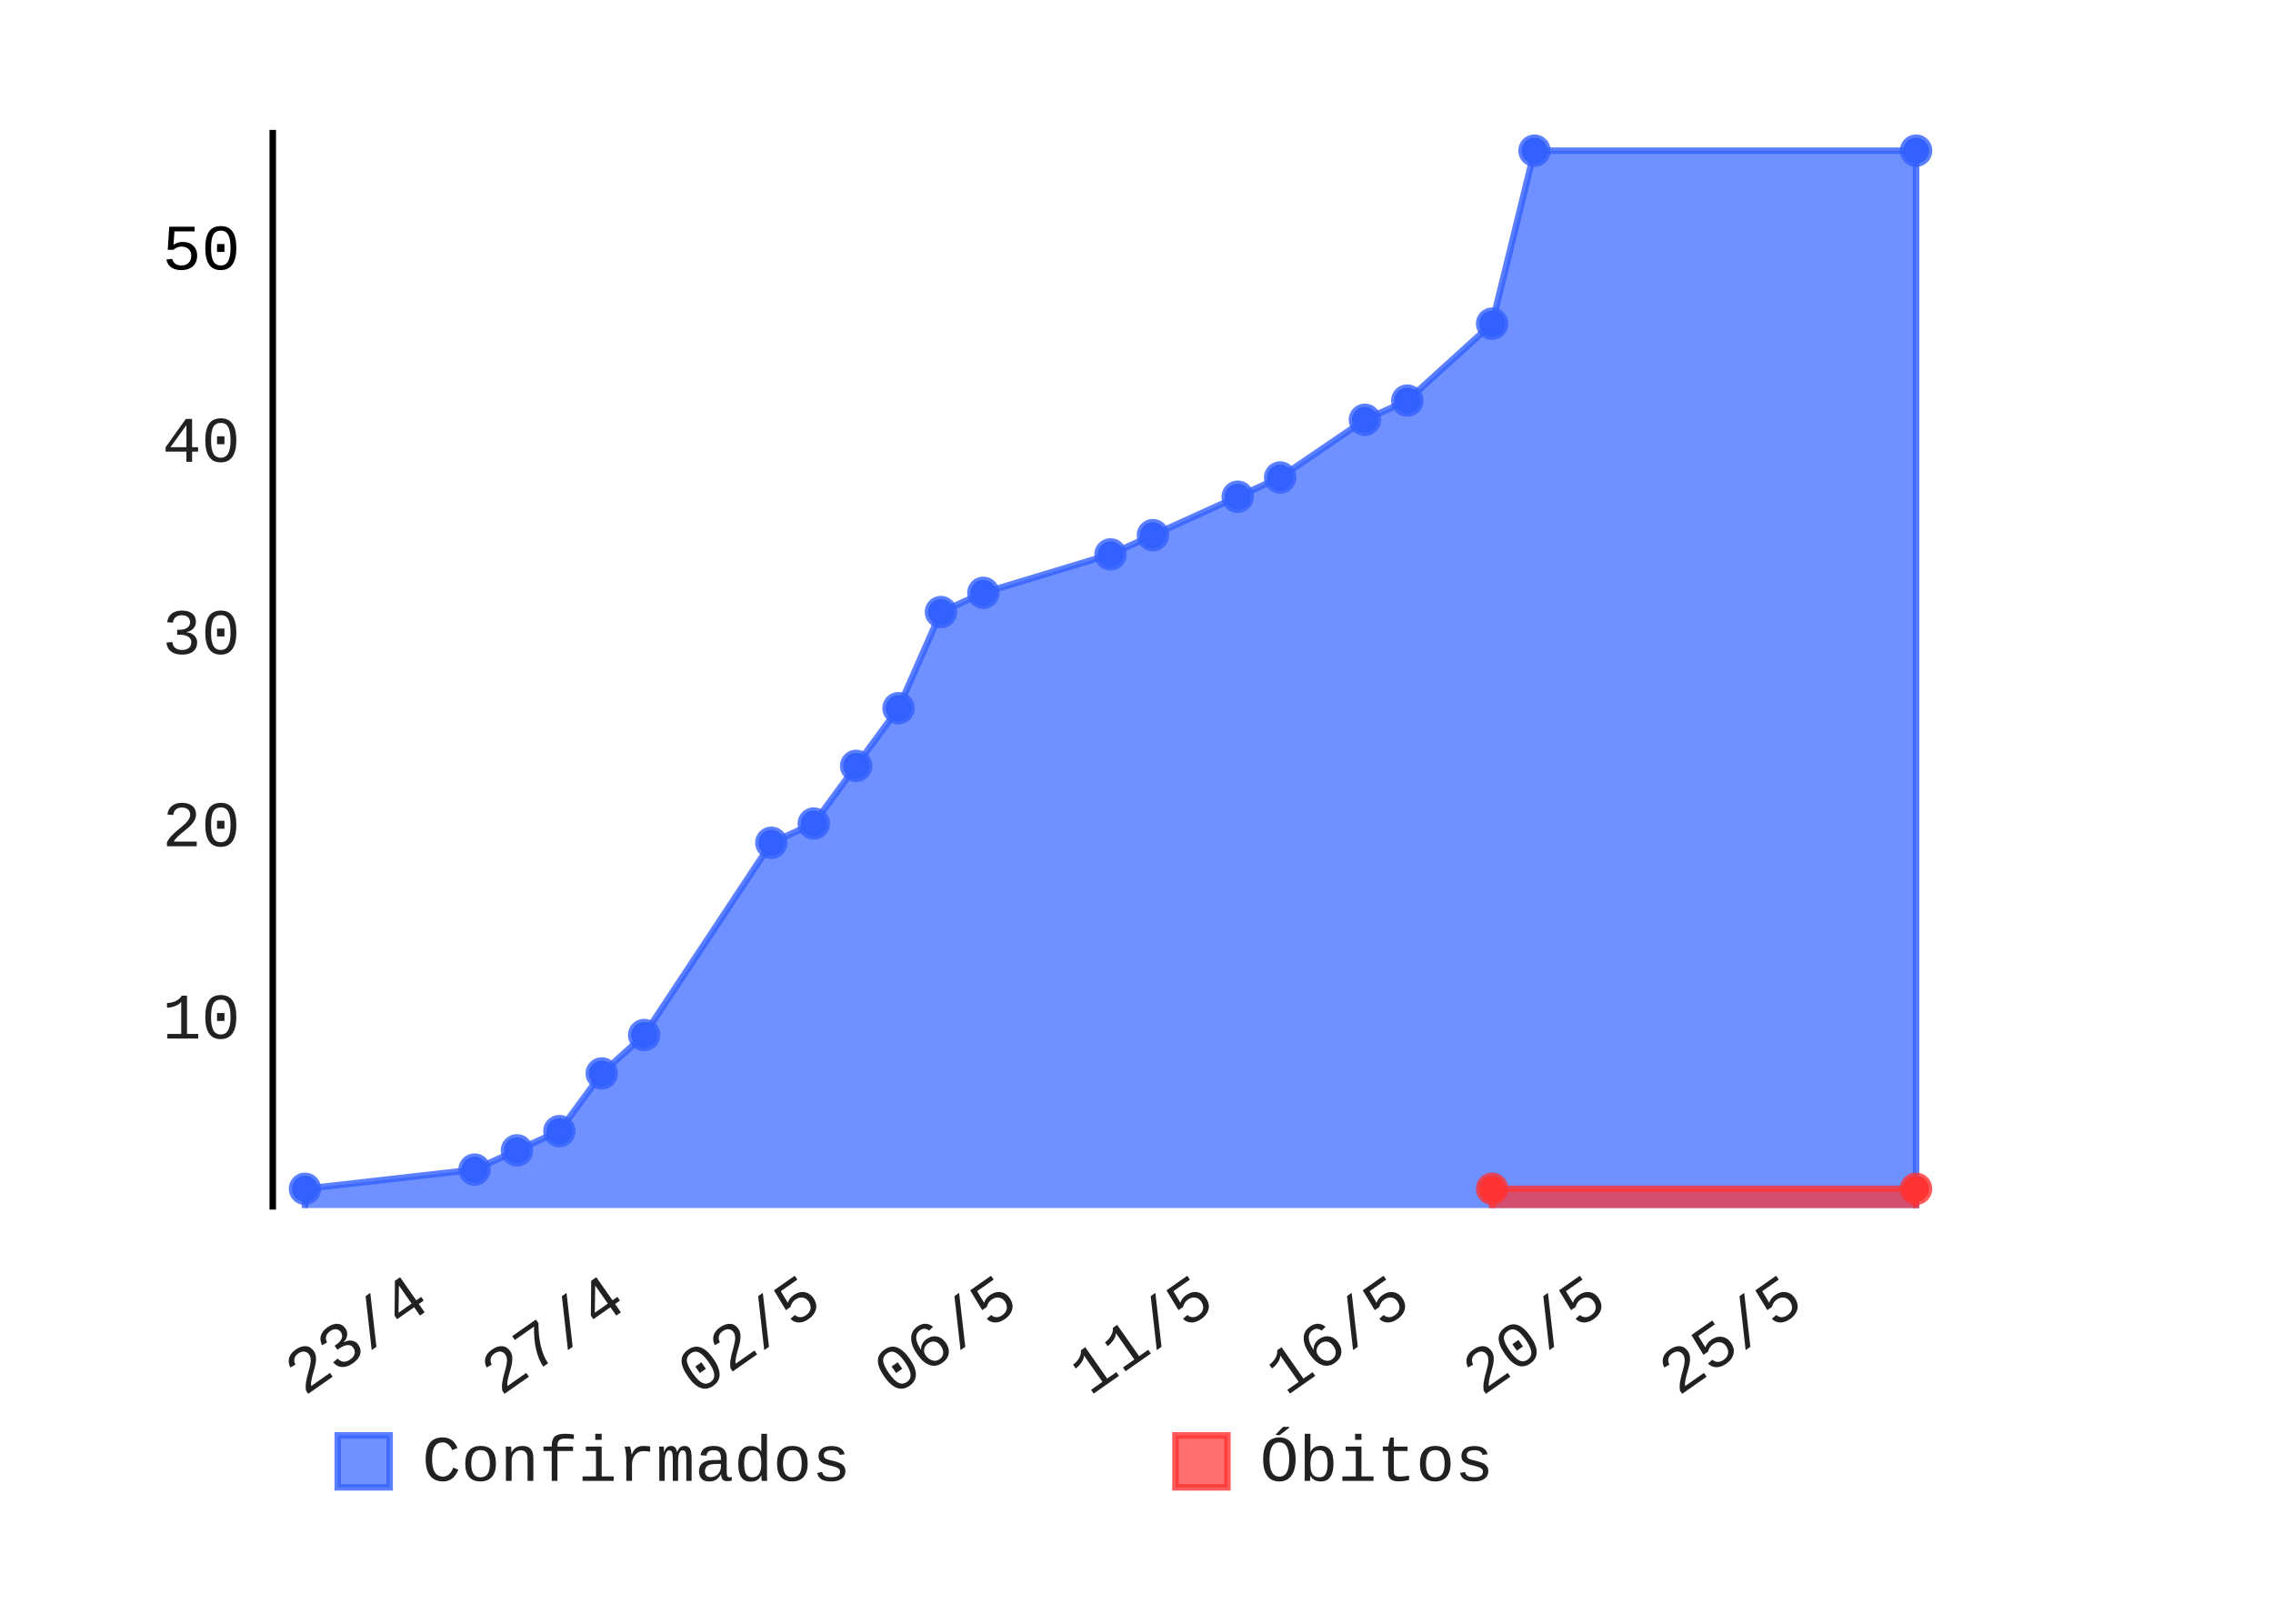
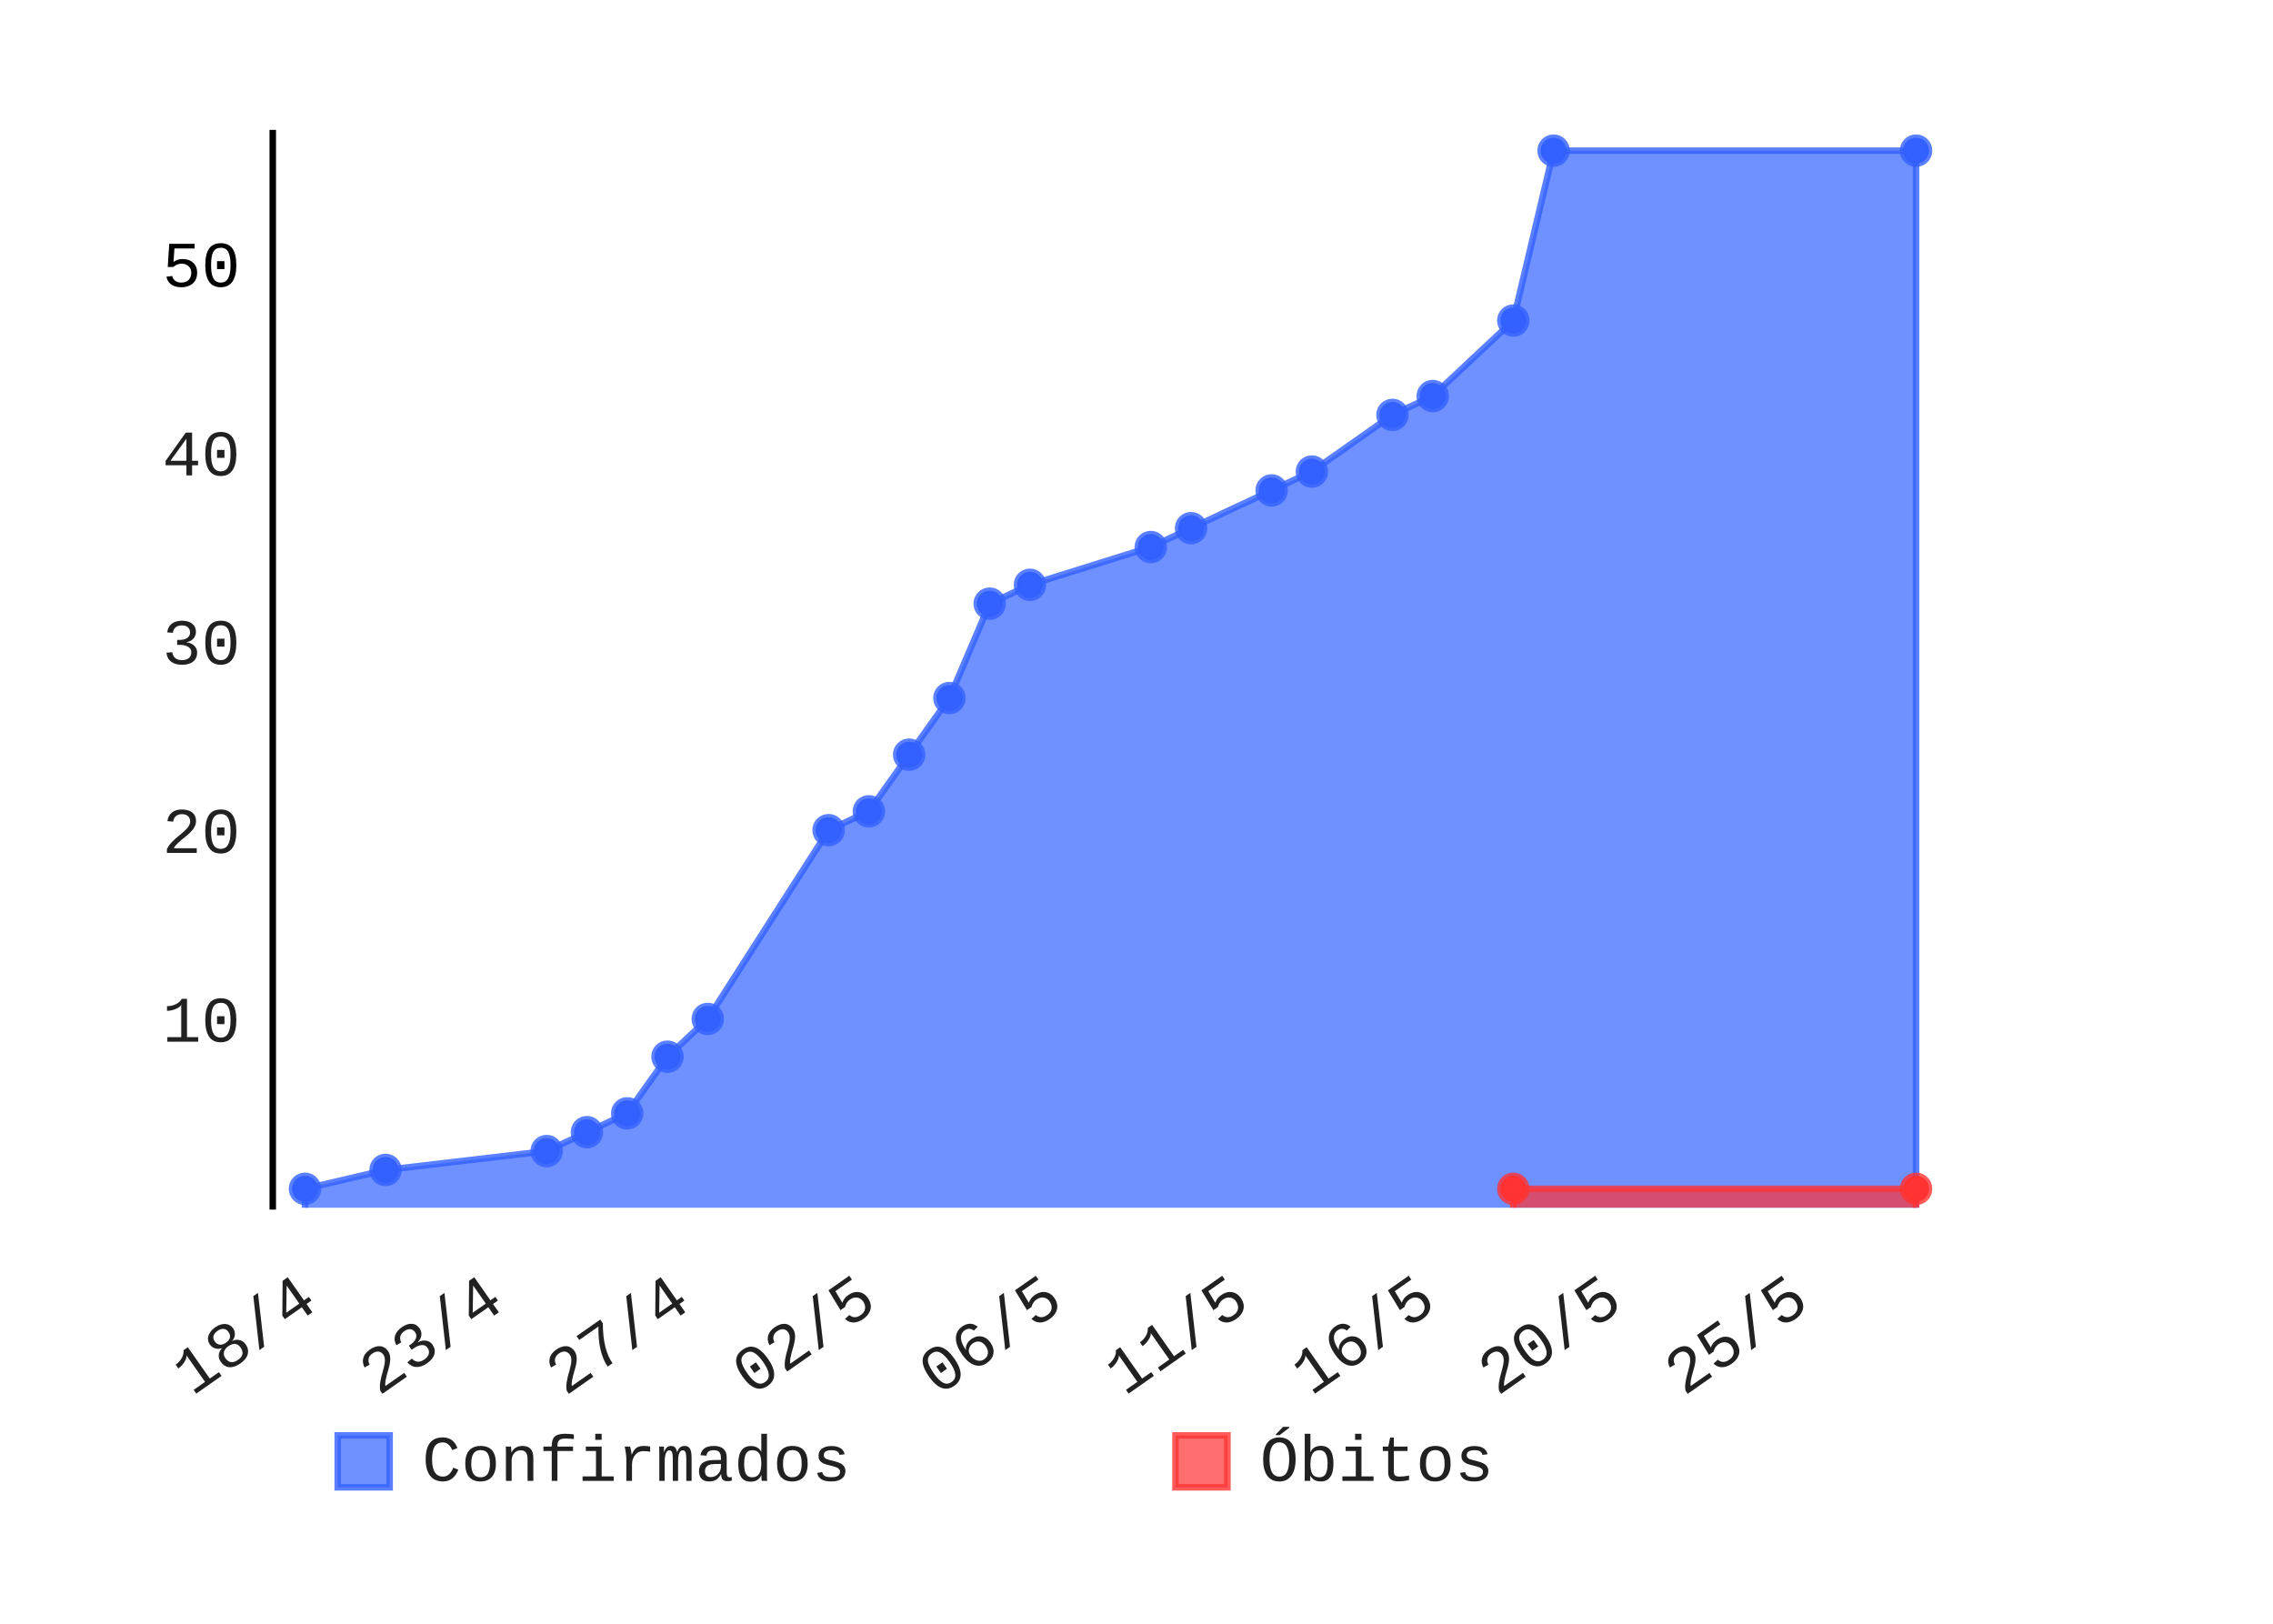
- <svg xmlns="http://www.w3.org/2000/svg" id="chart-0c1bac3a-5895-43b5-a638-be90dae59ec9" class="pygal-chart" viewBox="0 0 350 250" width="350" height="250">
+ <svg xmlns="http://www.w3.org/2000/svg" id="chart-23643789-cadc-49d3-855f-63bdaadd5190" class="pygal-chart" viewBox="0 0 350 250" width="350" height="250">
  <defs>
-     <style type="text/css">#chart-0c1bac3a-5895-43b5-a638-be90dae59ec9{-webkit-user-select:none;-webkit-font-smoothing:antialiased;font-family:Consolas,"Liberation Mono",Menlo,Courier,monospace}#chart-0c1bac3a-5895-43b5-a638-be90dae59ec9 .title{font-family:Consolas,"Liberation Mono",Menlo,Courier,monospace;font-size:8px}#chart-0c1bac3a-5895-43b5-a638-be90dae59ec9 .legends .legend text{font-family:Consolas,"Liberation Mono",Menlo,Courier,monospace;font-size:10px}#chart-0c1bac3a-5895-43b5-a638-be90dae59ec9 .axis text{font-family:Consolas,"Liberation Mono",Menlo,Courier,monospace;font-size:10px}#chart-0c1bac3a-5895-43b5-a638-be90dae59ec9 .axis text.major{font-family:Consolas,"Liberation Mono",Menlo,Courier,monospace;font-size:10px}#chart-0c1bac3a-5895-43b5-a638-be90dae59ec9 .text-overlay text.value{font-family:Consolas,"Liberation Mono",Menlo,Courier,monospace;font-size:16px}#chart-0c1bac3a-5895-43b5-a638-be90dae59ec9 .text-overlay text.label{font-family:Consolas,"Liberation Mono",Menlo,Courier,monospace;font-size:10px}#chart-0c1bac3a-5895-43b5-a638-be90dae59ec9 .tooltip{font-family:Consolas,"Liberation Mono",Menlo,Courier,monospace;font-size:12px}#chart-0c1bac3a-5895-43b5-a638-be90dae59ec9 text.no_data{font-family:Consolas,"Liberation Mono",Menlo,Courier,monospace;font-size:64px}
- #chart-0c1bac3a-5895-43b5-a638-be90dae59ec9{background-color:transparent}#chart-0c1bac3a-5895-43b5-a638-be90dae59ec9 path,#chart-0c1bac3a-5895-43b5-a638-be90dae59ec9 line,#chart-0c1bac3a-5895-43b5-a638-be90dae59ec9 rect,#chart-0c1bac3a-5895-43b5-a638-be90dae59ec9 circle{-webkit-transition:150ms;-moz-transition:150ms;transition:150ms}#chart-0c1bac3a-5895-43b5-a638-be90dae59ec9 .graph &gt; .background{fill:transparent}#chart-0c1bac3a-5895-43b5-a638-be90dae59ec9 .plot &gt; .background{fill:rgba(255,255,255,1)}#chart-0c1bac3a-5895-43b5-a638-be90dae59ec9 .graph{fill:rgba(0,0,0,.87)}#chart-0c1bac3a-5895-43b5-a638-be90dae59ec9 text.no_data{fill:rgba(0,0,0,1)}#chart-0c1bac3a-5895-43b5-a638-be90dae59ec9 .title{fill:rgba(0,0,0,1)}#chart-0c1bac3a-5895-43b5-a638-be90dae59ec9 .legends .legend text{fill:rgba(0,0,0,.87)}#chart-0c1bac3a-5895-43b5-a638-be90dae59ec9 .legends .legend:hover text{fill:rgba(0,0,0,1)}#chart-0c1bac3a-5895-43b5-a638-be90dae59ec9 .axis .line{stroke:rgba(0,0,0,1)}#chart-0c1bac3a-5895-43b5-a638-be90dae59ec9 .axis .guide.line{stroke:rgba(0,0,0,.54)}#chart-0c1bac3a-5895-43b5-a638-be90dae59ec9 .axis .major.line{stroke:rgba(0,0,0,.87)}#chart-0c1bac3a-5895-43b5-a638-be90dae59ec9 .axis text.major{fill:rgba(0,0,0,1)}#chart-0c1bac3a-5895-43b5-a638-be90dae59ec9 .axis.y .guides:hover .guide.line,#chart-0c1bac3a-5895-43b5-a638-be90dae59ec9 .line-graph .axis.x .guides:hover .guide.line,#chart-0c1bac3a-5895-43b5-a638-be90dae59ec9 .stackedline-graph .axis.x .guides:hover .guide.line,#chart-0c1bac3a-5895-43b5-a638-be90dae59ec9 .xy-graph .axis.x .guides:hover .guide.line{stroke:rgba(0,0,0,1)}#chart-0c1bac3a-5895-43b5-a638-be90dae59ec9 .axis .guides:hover text{fill:rgba(0,0,0,1)}#chart-0c1bac3a-5895-43b5-a638-be90dae59ec9 .reactive{fill-opacity:.7;stroke-opacity:.8}#chart-0c1bac3a-5895-43b5-a638-be90dae59ec9 .ci{stroke:rgba(0,0,0,.87)}#chart-0c1bac3a-5895-43b5-a638-be90dae59ec9 .reactive.active,#chart-0c1bac3a-5895-43b5-a638-be90dae59ec9 .active .reactive{fill-opacity:.8;stroke-opacity:.9;stroke-width:4}#chart-0c1bac3a-5895-43b5-a638-be90dae59ec9 .ci .reactive.active{stroke-width:1.5}#chart-0c1bac3a-5895-43b5-a638-be90dae59ec9 .series text{fill:rgba(0,0,0,1)}#chart-0c1bac3a-5895-43b5-a638-be90dae59ec9 .tooltip rect{fill:rgba(255,255,255,1);stroke:rgba(0,0,0,1);-webkit-transition:opacity 150ms;-moz-transition:opacity 150ms;transition:opacity 150ms}#chart-0c1bac3a-5895-43b5-a638-be90dae59ec9 .tooltip .label{fill:rgba(0,0,0,.87)}#chart-0c1bac3a-5895-43b5-a638-be90dae59ec9 .tooltip .label{fill:rgba(0,0,0,.87)}#chart-0c1bac3a-5895-43b5-a638-be90dae59ec9 .tooltip .legend{font-size:.8em;fill:rgba(0,0,0,.54)}#chart-0c1bac3a-5895-43b5-a638-be90dae59ec9 .tooltip .x_label{font-size:.6em;fill:rgba(0,0,0,1)}#chart-0c1bac3a-5895-43b5-a638-be90dae59ec9 .tooltip .xlink{font-size:.5em;text-decoration:underline}#chart-0c1bac3a-5895-43b5-a638-be90dae59ec9 .tooltip .value{font-size:1.5em}#chart-0c1bac3a-5895-43b5-a638-be90dae59ec9 .bound{font-size:.5em}#chart-0c1bac3a-5895-43b5-a638-be90dae59ec9 .max-value{font-size:.75em;fill:rgba(0,0,0,.54)}#chart-0c1bac3a-5895-43b5-a638-be90dae59ec9 .map-element{fill:rgba(255,255,255,1);stroke:rgba(0,0,0,.54) !important}#chart-0c1bac3a-5895-43b5-a638-be90dae59ec9 .map-element .reactive{fill-opacity:inherit;stroke-opacity:inherit}#chart-0c1bac3a-5895-43b5-a638-be90dae59ec9 .color-0,#chart-0c1bac3a-5895-43b5-a638-be90dae59ec9 .color-0 a:visited{stroke:#3361FF;fill:#3361FF}#chart-0c1bac3a-5895-43b5-a638-be90dae59ec9 .color-1,#chart-0c1bac3a-5895-43b5-a638-be90dae59ec9 .color-1 a:visited{stroke:#FF3333;fill:#FF3333}#chart-0c1bac3a-5895-43b5-a638-be90dae59ec9 .text-overlay .color-0 text{fill:black}#chart-0c1bac3a-5895-43b5-a638-be90dae59ec9 .text-overlay .color-1 text{fill:black}
- #chart-0c1bac3a-5895-43b5-a638-be90dae59ec9 text.no_data{text-anchor:middle}#chart-0c1bac3a-5895-43b5-a638-be90dae59ec9 .guide.line{fill:none}#chart-0c1bac3a-5895-43b5-a638-be90dae59ec9 .centered{text-anchor:middle}#chart-0c1bac3a-5895-43b5-a638-be90dae59ec9 .title{text-anchor:middle}#chart-0c1bac3a-5895-43b5-a638-be90dae59ec9 .legends .legend text{fill-opacity:1}#chart-0c1bac3a-5895-43b5-a638-be90dae59ec9 .axis.x text{text-anchor:middle}#chart-0c1bac3a-5895-43b5-a638-be90dae59ec9 .axis.x:not(.web) text[transform]{text-anchor:start}#chart-0c1bac3a-5895-43b5-a638-be90dae59ec9 .axis.x:not(.web) text[transform].backwards{text-anchor:end}#chart-0c1bac3a-5895-43b5-a638-be90dae59ec9 .axis.y text{text-anchor:end}#chart-0c1bac3a-5895-43b5-a638-be90dae59ec9 .axis.y text[transform].backwards{text-anchor:start}#chart-0c1bac3a-5895-43b5-a638-be90dae59ec9 .axis.y2 text{text-anchor:start}#chart-0c1bac3a-5895-43b5-a638-be90dae59ec9 .axis.y2 text[transform].backwards{text-anchor:end}#chart-0c1bac3a-5895-43b5-a638-be90dae59ec9 .axis .guide.line{stroke-dasharray:4,4}#chart-0c1bac3a-5895-43b5-a638-be90dae59ec9 .axis .major.guide.line{stroke-dasharray:6,6}#chart-0c1bac3a-5895-43b5-a638-be90dae59ec9 .horizontal .axis.y .guide.line,#chart-0c1bac3a-5895-43b5-a638-be90dae59ec9 .horizontal .axis.y2 .guide.line,#chart-0c1bac3a-5895-43b5-a638-be90dae59ec9 .vertical .axis.x .guide.line{opacity:0}#chart-0c1bac3a-5895-43b5-a638-be90dae59ec9 .horizontal .axis.always_show .guide.line,#chart-0c1bac3a-5895-43b5-a638-be90dae59ec9 .vertical .axis.always_show .guide.line{opacity:1 !important}#chart-0c1bac3a-5895-43b5-a638-be90dae59ec9 .axis.y .guides:hover .guide.line,#chart-0c1bac3a-5895-43b5-a638-be90dae59ec9 .axis.y2 .guides:hover .guide.line,#chart-0c1bac3a-5895-43b5-a638-be90dae59ec9 .axis.x .guides:hover .guide.line{opacity:1}#chart-0c1bac3a-5895-43b5-a638-be90dae59ec9 .axis .guides:hover text{opacity:1}#chart-0c1bac3a-5895-43b5-a638-be90dae59ec9 .nofill{fill:none}#chart-0c1bac3a-5895-43b5-a638-be90dae59ec9 .subtle-fill{fill-opacity:.2}#chart-0c1bac3a-5895-43b5-a638-be90dae59ec9 .dot{stroke-width:1px;fill-opacity:1}#chart-0c1bac3a-5895-43b5-a638-be90dae59ec9 .dot.active{stroke-width:5px}#chart-0c1bac3a-5895-43b5-a638-be90dae59ec9 .dot.negative{fill:transparent}#chart-0c1bac3a-5895-43b5-a638-be90dae59ec9 text,#chart-0c1bac3a-5895-43b5-a638-be90dae59ec9 tspan{stroke:none !important}#chart-0c1bac3a-5895-43b5-a638-be90dae59ec9 .series text.active{opacity:1}#chart-0c1bac3a-5895-43b5-a638-be90dae59ec9 .tooltip rect{fill-opacity:.95;stroke-width:.5}#chart-0c1bac3a-5895-43b5-a638-be90dae59ec9 .tooltip text{fill-opacity:1}#chart-0c1bac3a-5895-43b5-a638-be90dae59ec9 .showable{visibility:hidden}#chart-0c1bac3a-5895-43b5-a638-be90dae59ec9 .showable.shown{visibility:visible}#chart-0c1bac3a-5895-43b5-a638-be90dae59ec9 .gauge-background{fill:rgba(229,229,229,1);stroke:none}#chart-0c1bac3a-5895-43b5-a638-be90dae59ec9 .bg-lines{stroke:transparent;stroke-width:2px}</style>
+     <style type="text/css">#chart-23643789-cadc-49d3-855f-63bdaadd5190{-webkit-user-select:none;-webkit-font-smoothing:antialiased;font-family:Consolas,"Liberation Mono",Menlo,Courier,monospace}#chart-23643789-cadc-49d3-855f-63bdaadd5190 .title{font-family:Consolas,"Liberation Mono",Menlo,Courier,monospace;font-size:8px}#chart-23643789-cadc-49d3-855f-63bdaadd5190 .legends .legend text{font-family:Consolas,"Liberation Mono",Menlo,Courier,monospace;font-size:10px}#chart-23643789-cadc-49d3-855f-63bdaadd5190 .axis text{font-family:Consolas,"Liberation Mono",Menlo,Courier,monospace;font-size:10px}#chart-23643789-cadc-49d3-855f-63bdaadd5190 .axis text.major{font-family:Consolas,"Liberation Mono",Menlo,Courier,monospace;font-size:10px}#chart-23643789-cadc-49d3-855f-63bdaadd5190 .text-overlay text.value{font-family:Consolas,"Liberation Mono",Menlo,Courier,monospace;font-size:16px}#chart-23643789-cadc-49d3-855f-63bdaadd5190 .text-overlay text.label{font-family:Consolas,"Liberation Mono",Menlo,Courier,monospace;font-size:10px}#chart-23643789-cadc-49d3-855f-63bdaadd5190 .tooltip{font-family:Consolas,"Liberation Mono",Menlo,Courier,monospace;font-size:12px}#chart-23643789-cadc-49d3-855f-63bdaadd5190 text.no_data{font-family:Consolas,"Liberation Mono",Menlo,Courier,monospace;font-size:64px}
+ #chart-23643789-cadc-49d3-855f-63bdaadd5190{background-color:transparent}#chart-23643789-cadc-49d3-855f-63bdaadd5190 path,#chart-23643789-cadc-49d3-855f-63bdaadd5190 line,#chart-23643789-cadc-49d3-855f-63bdaadd5190 rect,#chart-23643789-cadc-49d3-855f-63bdaadd5190 circle{-webkit-transition:150ms;-moz-transition:150ms;transition:150ms}#chart-23643789-cadc-49d3-855f-63bdaadd5190 .graph &gt; .background{fill:transparent}#chart-23643789-cadc-49d3-855f-63bdaadd5190 .plot &gt; .background{fill:rgba(255,255,255,1)}#chart-23643789-cadc-49d3-855f-63bdaadd5190 .graph{fill:rgba(0,0,0,.87)}#chart-23643789-cadc-49d3-855f-63bdaadd5190 text.no_data{fill:rgba(0,0,0,1)}#chart-23643789-cadc-49d3-855f-63bdaadd5190 .title{fill:rgba(0,0,0,1)}#chart-23643789-cadc-49d3-855f-63bdaadd5190 .legends .legend text{fill:rgba(0,0,0,.87)}#chart-23643789-cadc-49d3-855f-63bdaadd5190 .legends .legend:hover text{fill:rgba(0,0,0,1)}#chart-23643789-cadc-49d3-855f-63bdaadd5190 .axis .line{stroke:rgba(0,0,0,1)}#chart-23643789-cadc-49d3-855f-63bdaadd5190 .axis .guide.line{stroke:rgba(0,0,0,.54)}#chart-23643789-cadc-49d3-855f-63bdaadd5190 .axis .major.line{stroke:rgba(0,0,0,.87)}#chart-23643789-cadc-49d3-855f-63bdaadd5190 .axis text.major{fill:rgba(0,0,0,1)}#chart-23643789-cadc-49d3-855f-63bdaadd5190 .axis.y .guides:hover .guide.line,#chart-23643789-cadc-49d3-855f-63bdaadd5190 .line-graph .axis.x .guides:hover .guide.line,#chart-23643789-cadc-49d3-855f-63bdaadd5190 .stackedline-graph .axis.x .guides:hover .guide.line,#chart-23643789-cadc-49d3-855f-63bdaadd5190 .xy-graph .axis.x .guides:hover .guide.line{stroke:rgba(0,0,0,1)}#chart-23643789-cadc-49d3-855f-63bdaadd5190 .axis .guides:hover text{fill:rgba(0,0,0,1)}#chart-23643789-cadc-49d3-855f-63bdaadd5190 .reactive{fill-opacity:.7;stroke-opacity:.8}#chart-23643789-cadc-49d3-855f-63bdaadd5190 .ci{stroke:rgba(0,0,0,.87)}#chart-23643789-cadc-49d3-855f-63bdaadd5190 .reactive.active,#chart-23643789-cadc-49d3-855f-63bdaadd5190 .active .reactive{fill-opacity:.8;stroke-opacity:.9;stroke-width:4}#chart-23643789-cadc-49d3-855f-63bdaadd5190 .ci .reactive.active{stroke-width:1.5}#chart-23643789-cadc-49d3-855f-63bdaadd5190 .series text{fill:rgba(0,0,0,1)}#chart-23643789-cadc-49d3-855f-63bdaadd5190 .tooltip rect{fill:rgba(255,255,255,1);stroke:rgba(0,0,0,1);-webkit-transition:opacity 150ms;-moz-transition:opacity 150ms;transition:opacity 150ms}#chart-23643789-cadc-49d3-855f-63bdaadd5190 .tooltip .label{fill:rgba(0,0,0,.87)}#chart-23643789-cadc-49d3-855f-63bdaadd5190 .tooltip .label{fill:rgba(0,0,0,.87)}#chart-23643789-cadc-49d3-855f-63bdaadd5190 .tooltip .legend{font-size:.8em;fill:rgba(0,0,0,.54)}#chart-23643789-cadc-49d3-855f-63bdaadd5190 .tooltip .x_label{font-size:.6em;fill:rgba(0,0,0,1)}#chart-23643789-cadc-49d3-855f-63bdaadd5190 .tooltip .xlink{font-size:.5em;text-decoration:underline}#chart-23643789-cadc-49d3-855f-63bdaadd5190 .tooltip .value{font-size:1.5em}#chart-23643789-cadc-49d3-855f-63bdaadd5190 .bound{font-size:.5em}#chart-23643789-cadc-49d3-855f-63bdaadd5190 .max-value{font-size:.75em;fill:rgba(0,0,0,.54)}#chart-23643789-cadc-49d3-855f-63bdaadd5190 .map-element{fill:rgba(255,255,255,1);stroke:rgba(0,0,0,.54) !important}#chart-23643789-cadc-49d3-855f-63bdaadd5190 .map-element .reactive{fill-opacity:inherit;stroke-opacity:inherit}#chart-23643789-cadc-49d3-855f-63bdaadd5190 .color-0,#chart-23643789-cadc-49d3-855f-63bdaadd5190 .color-0 a:visited{stroke:#3361FF;fill:#3361FF}#chart-23643789-cadc-49d3-855f-63bdaadd5190 .color-1,#chart-23643789-cadc-49d3-855f-63bdaadd5190 .color-1 a:visited{stroke:#FF3333;fill:#FF3333}#chart-23643789-cadc-49d3-855f-63bdaadd5190 .text-overlay .color-0 text{fill:black}#chart-23643789-cadc-49d3-855f-63bdaadd5190 .text-overlay .color-1 text{fill:black}
+ #chart-23643789-cadc-49d3-855f-63bdaadd5190 text.no_data{text-anchor:middle}#chart-23643789-cadc-49d3-855f-63bdaadd5190 .guide.line{fill:none}#chart-23643789-cadc-49d3-855f-63bdaadd5190 .centered{text-anchor:middle}#chart-23643789-cadc-49d3-855f-63bdaadd5190 .title{text-anchor:middle}#chart-23643789-cadc-49d3-855f-63bdaadd5190 .legends .legend text{fill-opacity:1}#chart-23643789-cadc-49d3-855f-63bdaadd5190 .axis.x text{text-anchor:middle}#chart-23643789-cadc-49d3-855f-63bdaadd5190 .axis.x:not(.web) text[transform]{text-anchor:start}#chart-23643789-cadc-49d3-855f-63bdaadd5190 .axis.x:not(.web) text[transform].backwards{text-anchor:end}#chart-23643789-cadc-49d3-855f-63bdaadd5190 .axis.y text{text-anchor:end}#chart-23643789-cadc-49d3-855f-63bdaadd5190 .axis.y text[transform].backwards{text-anchor:start}#chart-23643789-cadc-49d3-855f-63bdaadd5190 .axis.y2 text{text-anchor:start}#chart-23643789-cadc-49d3-855f-63bdaadd5190 .axis.y2 text[transform].backwards{text-anchor:end}#chart-23643789-cadc-49d3-855f-63bdaadd5190 .axis .guide.line{stroke-dasharray:4,4}#chart-23643789-cadc-49d3-855f-63bdaadd5190 .axis .major.guide.line{stroke-dasharray:6,6}#chart-23643789-cadc-49d3-855f-63bdaadd5190 .horizontal .axis.y .guide.line,#chart-23643789-cadc-49d3-855f-63bdaadd5190 .horizontal .axis.y2 .guide.line,#chart-23643789-cadc-49d3-855f-63bdaadd5190 .vertical .axis.x .guide.line{opacity:0}#chart-23643789-cadc-49d3-855f-63bdaadd5190 .horizontal .axis.always_show .guide.line,#chart-23643789-cadc-49d3-855f-63bdaadd5190 .vertical .axis.always_show .guide.line{opacity:1 !important}#chart-23643789-cadc-49d3-855f-63bdaadd5190 .axis.y .guides:hover .guide.line,#chart-23643789-cadc-49d3-855f-63bdaadd5190 .axis.y2 .guides:hover .guide.line,#chart-23643789-cadc-49d3-855f-63bdaadd5190 .axis.x .guides:hover .guide.line{opacity:1}#chart-23643789-cadc-49d3-855f-63bdaadd5190 .axis .guides:hover text{opacity:1}#chart-23643789-cadc-49d3-855f-63bdaadd5190 .nofill{fill:none}#chart-23643789-cadc-49d3-855f-63bdaadd5190 .subtle-fill{fill-opacity:.2}#chart-23643789-cadc-49d3-855f-63bdaadd5190 .dot{stroke-width:1px;fill-opacity:1}#chart-23643789-cadc-49d3-855f-63bdaadd5190 .dot.active{stroke-width:5px}#chart-23643789-cadc-49d3-855f-63bdaadd5190 .dot.negative{fill:transparent}#chart-23643789-cadc-49d3-855f-63bdaadd5190 text,#chart-23643789-cadc-49d3-855f-63bdaadd5190 tspan{stroke:none !important}#chart-23643789-cadc-49d3-855f-63bdaadd5190 .series text.active{opacity:1}#chart-23643789-cadc-49d3-855f-63bdaadd5190 .tooltip rect{fill-opacity:.95;stroke-width:.5}#chart-23643789-cadc-49d3-855f-63bdaadd5190 .tooltip text{fill-opacity:1}#chart-23643789-cadc-49d3-855f-63bdaadd5190 .showable{visibility:hidden}#chart-23643789-cadc-49d3-855f-63bdaadd5190 .showable.shown{visibility:visible}#chart-23643789-cadc-49d3-855f-63bdaadd5190 .gauge-background{fill:rgba(229,229,229,1);stroke:none}#chart-23643789-cadc-49d3-855f-63bdaadd5190 .bg-lines{stroke:transparent;stroke-width:2px}</style>
  </defs>
  <g class="graph datetimeline-graph vertical">
    <rect x="0" y="0" width="350" height="250" class="background" />
    <g transform="translate(42, 20)" class="plot">
      <rect x="0" y="0" width="258.0" height="166.234" class="background" />
      <g class="axis y">
        <g class="guides">
-           <text x="-5" y="139.897" class="">10</text>
+           <text x="-5" y="140.382" class="">10</text>
        </g>
        <g class="guides">
-           <text x="-5" y="110.297" class="">20</text>
+           <text x="-5" y="111.32" class="">20</text>
        </g>
        <g class="guides">
-           <text x="-5" y="80.697" class="">30</text>
+           <text x="-5" y="82.258" class="">30</text>
        </g>
        <g class="guides">
-           <text x="-5" y="51.097" class="">40</text>
+           <text x="-5" y="53.196" class="">40</text>
        </g>
        <g class="guides">
-           <text x="-5" y="21.497" class="major">50</text>
+           <text x="-5" y="24.134" class="major">50</text>
        </g>
      </g>
      <g class="axis x">
        <path d="M0 0 v166.234" class="line" />
        <g class="guides">
-           <path d="M24.547 0 v166.234" class="guide line" />
-           <text x="24.547" y="181.234" class="backwards" transform="rotate(325 24.54656 181.2342)">23/4</text>
+           <path d="M7.259 0 v166.234" class="guide line" />
+           <text x="7.259" y="181.234" class="backwards" transform="rotate(325 7.258547 181.2342)">18/4</text>
        </g>
        <g class="guides">
-           <path d="M54.77 0 v166.234" class="guide line" />
-           <text x="54.77" y="181.234" class="backwards" transform="rotate(325 54.77036 181.2342)">27/4</text>
+           <path d="M35.971 0 v166.234" class="guide line" />
+           <text x="35.971" y="181.234" class="backwards" transform="rotate(325 35.97115 181.2342)">23/4</text>
        </g>
        <g class="guides">
-           <path d="M84.994 0 v166.234" class="guide line" />
-           <text x="84.994" y="181.234" class="backwards" transform="rotate(325 84.99415 181.2342)">02/5</text>
+           <path d="M64.684 0 v166.234" class="guide line" />
+           <text x="64.684" y="181.234" class="backwards" transform="rotate(325 64.68376 181.2342)">27/4</text>
        </g>
        <g class="guides">
-           <path d="M115.218 0 v166.234" class="guide line" />
-           <text x="115.218" y="181.234" class="backwards" transform="rotate(325 115.2179 181.2342)">06/5</text>
+           <path d="M93.396 0 v166.234" class="guide line" />
+           <text x="93.396" y="181.234" class="backwards" transform="rotate(325 93.39637 181.2342)">02/5</text>
        </g>
        <g class="guides">
-           <path d="M145.442 0 v166.234" class="guide line" />
-           <text x="145.442" y="181.234" class="backwards" transform="rotate(325 145.4417 181.2342)">11/5</text>
+           <path d="M122.109 0 v166.234" class="guide line" />
+           <text x="122.109" y="181.234" class="backwards" transform="rotate(325 122.109 181.2342)">06/5</text>
        </g>
        <g class="guides">
-           <path d="M175.666 0 v166.234" class="guide line" />
-           <text x="175.666" y="181.234" class="backwards" transform="rotate(325 175.6655 181.2342)">16/5</text>
+           <path d="M150.822 0 v166.234" class="guide line" />
+           <text x="150.822" y="181.234" class="backwards" transform="rotate(325 150.8216 181.2342)">11/5</text>
        </g>
        <g class="guides">
-           <path d="M205.889 0 v166.234" class="guide line" />
-           <text x="205.889" y="181.234" class="backwards" transform="rotate(325 205.8893 181.2342)">20/5</text>
+           <path d="M179.534 0 v166.234" class="guide line" />
+           <text x="179.534" y="181.234" class="backwards" transform="rotate(325 179.5342 181.2342)">16/5</text>
        </g>
        <g class="guides">
-           <path d="M236.113 0 v166.234" class="guide line" />
-           <text x="236.113" y="181.234" class="backwards" transform="rotate(325 236.1131 181.2342)">25/5</text>
+           <path d="M208.247 0 v166.234" class="guide line" />
+           <text x="208.247" y="181.234" class="backwards" transform="rotate(325 208.2468 181.2342)">20/5</text>
+         </g>
+         <g class="guides">
+           <path d="M236.959 0 v166.234" class="guide line" />
+           <text x="236.959" y="181.234" class="backwards" transform="rotate(325 236.9594 181.2342)">25/5</text>
        </g>
      </g>
      <g class="series serie-0 color-0">
-         <path d="M4.962 165.997 L4.962 163.037 31.075 160.077 37.603 157.117 44.132 154.157 50.66 145.277 57.188 139.357 76.773 109.757 83.302 106.797 89.83 97.917 96.358 89.037 102.887 74.237 109.415 71.277 129 65.357 135.528 62.397 148.585 56.477 155.113 53.517 168.17 44.637 174.698 41.677 187.755 29.837 194.283 3.197 253.038 3.197 253.038 165.997" class="line reactive" />
+         <path d="M4.962 165.944 L4.962 163.037 17.365 160.131 42.173 157.225 48.375 154.319 54.577 151.413 60.779 142.694 66.981 136.882 85.587 107.82 91.788 104.914 97.99 96.195 104.192 87.476 110.394 72.945 116.596 70.039 135.202 64.227 141.404 61.321 153.808 55.508 160.01 52.602 172.413 43.883 178.615 40.977 191.019 29.353 197.221 3.197 253.038 3.197 253.038 165.944" class="line reactive" />
      </g>
      <g class="series serie-1 color-1">
-         <path d="M187.755 165.997 L187.755 163.037 253.038 163.037 253.038 165.997" class="line reactive" />
+         <path d="M191.019 165.944 L191.019 163.037 253.038 163.037 253.038 165.944" class="line reactive" />
      </g>
    </g>
    <g class="titles" />
    <g transform="translate(42, 20)" class="plot overlay">
      <g class="series serie-0 color-0">
        <g class="dots">
          <circle cx="4.962" cy="163.037" r="2" class="dot reactive tooltip-trigger" />
        </g>
        <g class="dots">
-           <circle cx="31.075" cy="160.077" r="2" class="dot reactive tooltip-trigger" />
+           <circle cx="17.365" cy="160.131" r="2" class="dot reactive tooltip-trigger" />
        </g>
        <g class="dots">
-           <circle cx="37.603" cy="157.117" r="2" class="dot reactive tooltip-trigger" />
+           <circle cx="42.173" cy="157.225" r="2" class="dot reactive tooltip-trigger" />
        </g>
        <g class="dots">
-           <circle cx="44.132" cy="154.157" r="2" class="dot reactive tooltip-trigger" />
+           <circle cx="48.375" cy="154.319" r="2" class="dot reactive tooltip-trigger" />
        </g>
        <g class="dots">
-           <circle cx="50.66" cy="145.277" r="2" class="dot reactive tooltip-trigger" />
+           <circle cx="54.577" cy="151.413" r="2" class="dot reactive tooltip-trigger" />
        </g>
        <g class="dots">
-           <circle cx="57.188" cy="139.357" r="2" class="dot reactive tooltip-trigger" />
+           <circle cx="60.779" cy="142.694" r="2" class="dot reactive tooltip-trigger" />
        </g>
        <g class="dots">
-           <circle cx="76.773" cy="109.757" r="2" class="dot reactive tooltip-trigger" />
+           <circle cx="66.981" cy="136.882" r="2" class="dot reactive tooltip-trigger" />
        </g>
        <g class="dots">
-           <circle cx="83.302" cy="106.797" r="2" class="dot reactive tooltip-trigger" />
+           <circle cx="85.587" cy="107.82" r="2" class="dot reactive tooltip-trigger" />
        </g>
        <g class="dots">
-           <circle cx="89.83" cy="97.917" r="2" class="dot reactive tooltip-trigger" />
+           <circle cx="91.788" cy="104.914" r="2" class="dot reactive tooltip-trigger" />
        </g>
        <g class="dots">
-           <circle cx="96.358" cy="89.037" r="2" class="dot reactive tooltip-trigger" />
+           <circle cx="97.99" cy="96.195" r="2" class="dot reactive tooltip-trigger" />
        </g>
        <g class="dots">
-           <circle cx="102.887" cy="74.237" r="2" class="dot reactive tooltip-trigger" />
+           <circle cx="104.192" cy="87.476" r="2" class="dot reactive tooltip-trigger" />
        </g>
        <g class="dots">
-           <circle cx="109.415" cy="71.277" r="2" class="dot reactive tooltip-trigger" />
+           <circle cx="110.394" cy="72.945" r="2" class="dot reactive tooltip-trigger" />
        </g>
        <g class="dots">
-           <circle cx="129.0" cy="65.357" r="2" class="dot reactive tooltip-trigger" />
+           <circle cx="116.596" cy="70.039" r="2" class="dot reactive tooltip-trigger" />
        </g>
        <g class="dots">
-           <circle cx="135.528" cy="62.397" r="2" class="dot reactive tooltip-trigger" />
+           <circle cx="135.202" cy="64.227" r="2" class="dot reactive tooltip-trigger" />
        </g>
        <g class="dots">
-           <circle cx="148.585" cy="56.477" r="2" class="dot reactive tooltip-trigger" />
+           <circle cx="141.404" cy="61.321" r="2" class="dot reactive tooltip-trigger" />
        </g>
        <g class="dots">
-           <circle cx="155.113" cy="53.517" r="2" class="dot reactive tooltip-trigger" />
+           <circle cx="153.808" cy="55.508" r="2" class="dot reactive tooltip-trigger" />
        </g>
        <g class="dots">
-           <circle cx="168.17" cy="44.637" r="2" class="dot reactive tooltip-trigger" />
+           <circle cx="160.01" cy="52.602" r="2" class="dot reactive tooltip-trigger" />
        </g>
        <g class="dots">
-           <circle cx="174.698" cy="41.677" r="2" class="dot reactive tooltip-trigger" />
+           <circle cx="172.413" cy="43.883" r="2" class="dot reactive tooltip-trigger" />
        </g>
        <g class="dots">
-           <circle cx="187.755" cy="29.837" r="2" class="dot reactive tooltip-trigger" />
+           <circle cx="178.615" cy="40.977" r="2" class="dot reactive tooltip-trigger" />
        </g>
        <g class="dots">
-           <circle cx="194.283" cy="3.197" r="2" class="dot reactive tooltip-trigger" />
+           <circle cx="191.019" cy="29.353" r="2" class="dot reactive tooltip-trigger" />
+         </g>
+         <g class="dots">
+           <circle cx="197.221" cy="3.197" r="2" class="dot reactive tooltip-trigger" />
        </g>
        <g class="dots">
          <circle cx="253.038" cy="3.197" r="2" class="dot reactive tooltip-trigger" />
        </g>
      </g>
      <g class="series serie-1 color-1">
        <g class="dots">
-           <circle cx="187.755" cy="163.037" r="2" class="dot reactive tooltip-trigger" />
+           <circle cx="191.019" cy="163.037" r="2" class="dot reactive tooltip-trigger" />
        </g>
        <g class="dots">
          <circle cx="253.038" cy="163.037" r="2" class="dot reactive tooltip-trigger" />
        </g>
      </g>
    </g>
    <g transform="translate(42, 20)" class="plot text-overlay">
      <g class="series serie-0 color-0" />
      <g class="series serie-1 color-1" />
    </g>
    <g transform="translate(42, 20)" class="plot tooltip-overlay">
      <g transform="translate(0 0)" style="opacity: 0" class="tooltip">
        <rect rx="10" ry="10" width="0" height="0" class="tooltip-box" />
        <g class="text" />
      </g>
    </g>
    <g transform="translate(52, 220)" class="legends">
      <g id="activate-serie-0" class="legend reactive activate-serie">
        <rect x="0.0" y="1.0" width="8" height="8" class="color-0 reactive" />
        <text x="13.0" y="8.0">Confirmados</text>
      </g>
      <g id="activate-serie-1" class="legend reactive activate-serie">
        <rect x="129.0" y="1.0" width="8" height="8" class="color-1 reactive" />
        <text x="142.0" y="8.0">Óbitos</text>
      </g>
    </g>
  </g>
</svg>
